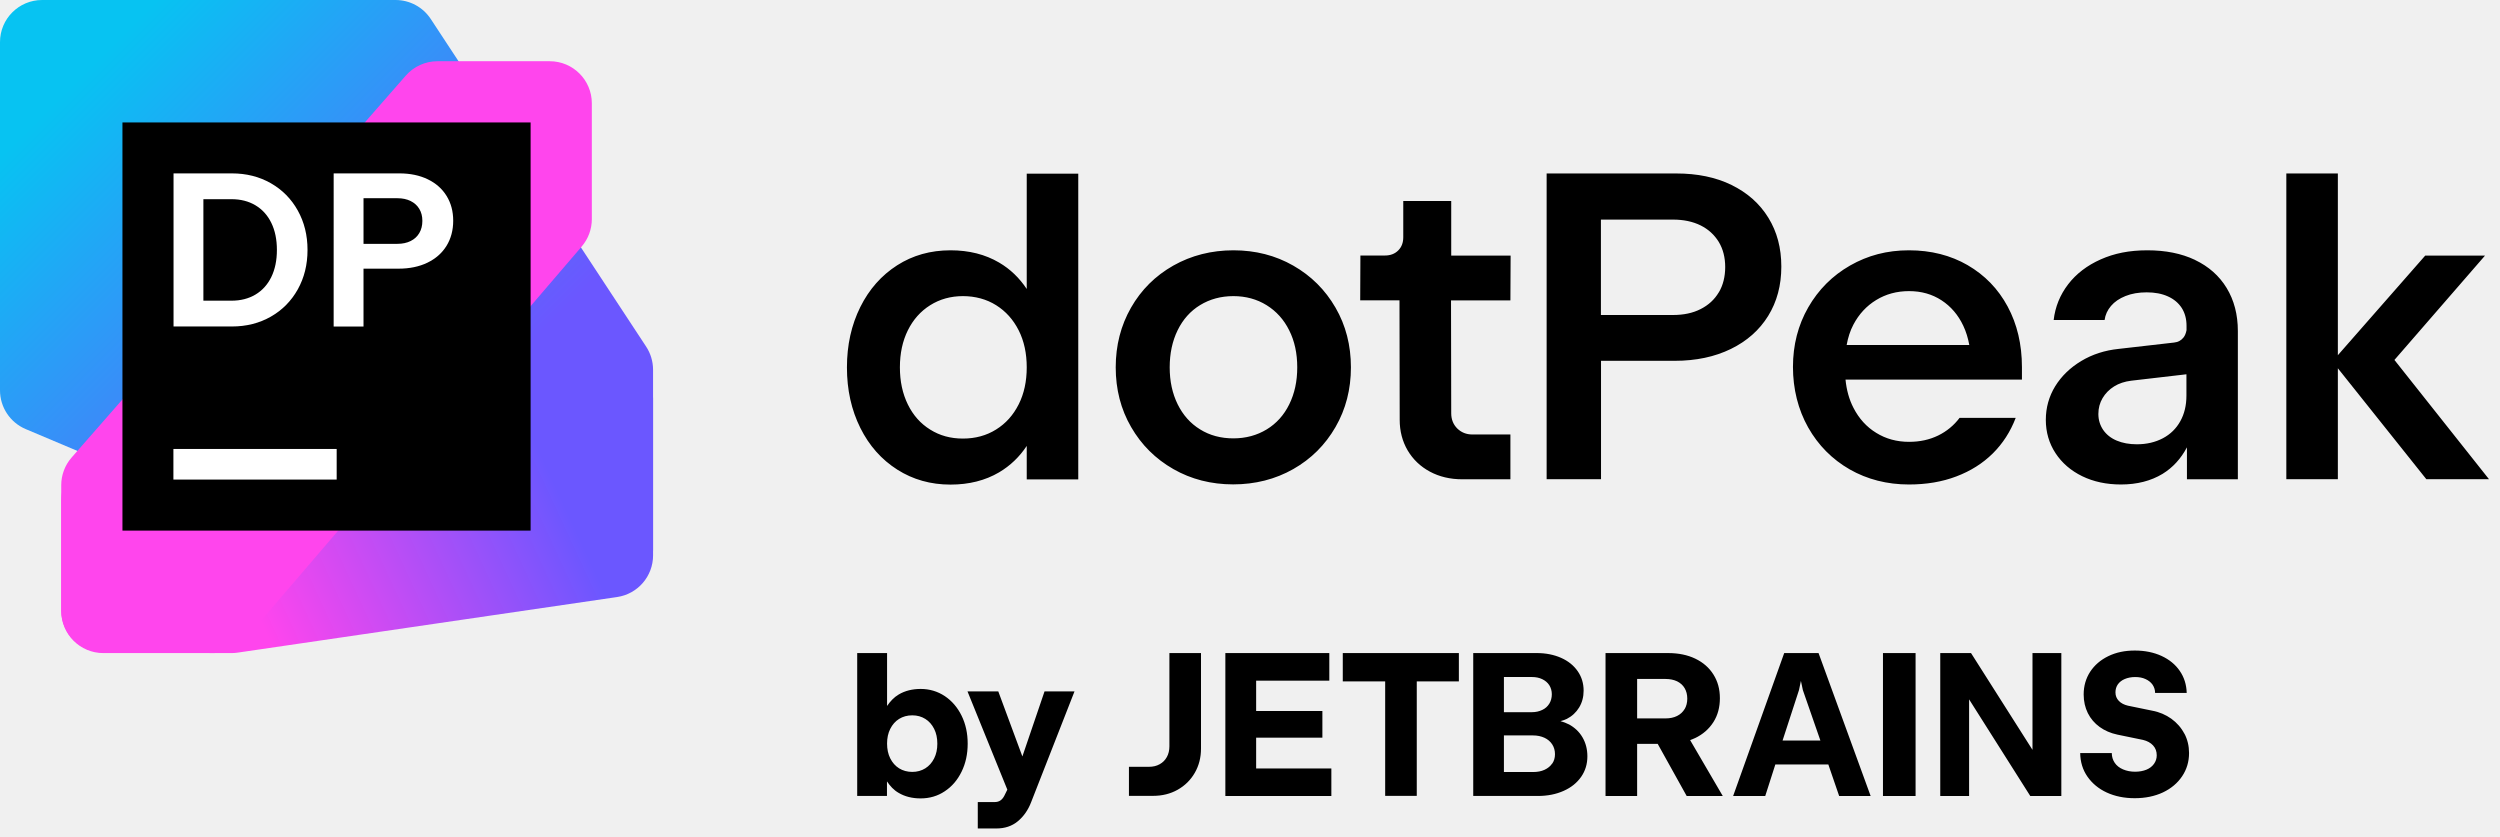
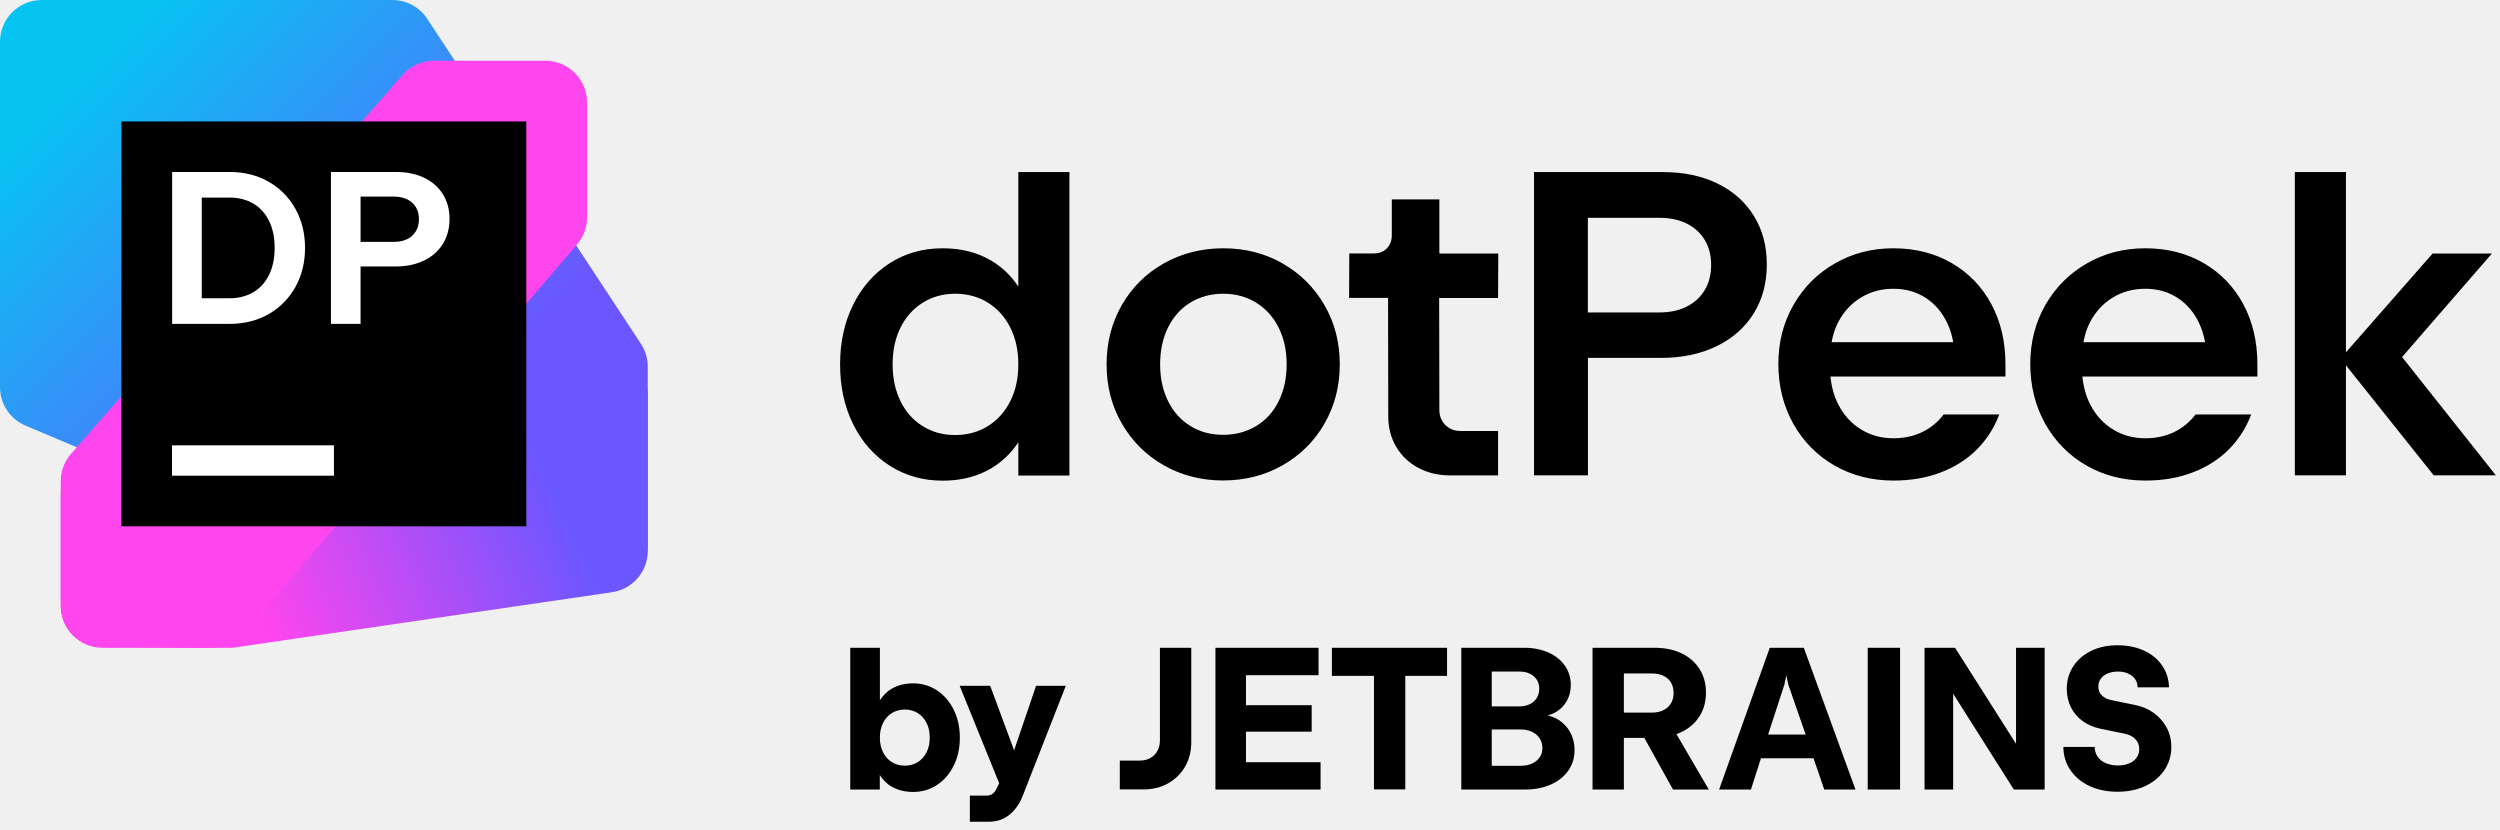
- <svg xmlns="http://www.w3.org/2000/svg" width="245" height="82" fill="none" viewBox="0 0 245 82">
+ <svg xmlns="http://www.w3.org/2000/svg" width="247" height="82" fill="none" viewBox="0 0 247 82">
  <defs>
-     <linearGradient id="a" x1="59.932" x2="1.337" y1="59.676" y2="1.079" gradientUnits="userSpaceOnUse">
+     <linearGradient id="d_peek_gr_a" x1="59.932" x2="1.337" y1="59.676" y2="1.079" gradientUnits="userSpaceOnUse">
      <stop offset=".29" stop-color="#6B57FF" />
      <stop offset=".89" stop-color="#07C3F2" />
    </linearGradient>
-     <linearGradient id="b" x1="7.671" x2="61.126" y1="64.392" y2="39.609" gradientUnits="userSpaceOnUse">
+     <linearGradient id="d_peek_gr_b" x1="7.671" x2="61.126" y1="64.392" y2="39.609" gradientUnits="userSpaceOnUse">
      <stop offset=".3" stop-color="#FF45ED" />
      <stop offset=".84" stop-color="#6B57FF" />
    </linearGradient>
  </defs>
-   <path fill="#000" fill-rule="evenodd" d="M97.91 25.73c1.1.64 2 1.52 2.71 2.59v-11.3h5.05v29.96h-5.05V43.7c-.71 1.07-1.61 1.94-2.71 2.59-1.36.8-2.95 1.2-4.76 1.2-1.94 0-3.68-.49-5.22-1.47-1.54-.98-2.75-2.34-3.62-4.09-.87-1.75-1.31-3.72-1.31-5.92 0-2.2.44-4.17 1.31-5.92.87-1.75 2.08-3.11 3.61-4.09 1.53-.98 3.27-1.47 5.23-1.47 1.81 0 3.4.4 4.76 1.2Zm-.29 16.36c.95-.59 1.68-1.41 2.21-2.46s.79-2.26.79-3.63-.26-2.58-.79-3.63c-.53-1.05-1.27-1.87-2.21-2.46-.94-.59-2.05-.89-3.25-.89-1.2 0-2.27.3-3.21.89-.94.59-1.67 1.41-2.19 2.46s-.78 2.26-.78 3.63.26 2.58.78 3.64 1.25 1.88 2.19 2.46c.94.59 1.99.88 3.21.88s2.31-.3 3.25-.89Zm23.26-17.56c2.15 0 4.11.5 5.86 1.5s3.13 2.37 4.14 4.12c1.01 1.74 1.51 3.7 1.51 5.85 0 2.15-.5 4.1-1.51 5.85s-2.38 3.12-4.14 4.12c-1.76 1-3.74 1.5-5.89 1.5-2.15 0-4.11-.5-5.86-1.5s-3.13-2.37-4.14-4.12c-1.01-1.74-1.51-3.7-1.51-5.85 0-2.15.5-4.1 1.5-5.85s2.38-3.12 4.14-4.12c1.77-1 3.75-1.5 5.9-1.5Zm3.26 17.55c.95-.58 1.69-1.4 2.21-2.46s.78-2.25.78-3.62-.26-2.58-.79-3.63c-.52-1.05-1.26-1.87-2.21-2.46-.95-.59-2.04-.89-3.26-.89-1.22 0-2.31.3-3.26.88-.95.58-1.68 1.4-2.2 2.46-.52 1.06-.78 2.28-.78 3.64 0 1.36.26 2.56.78 3.62.52 1.05 1.25 1.88 2.2 2.46.94.59 2.04.88 3.26.88 1.22 0 2.32-.3 3.27-.88Zm13.38-22.38h4.7v5.35h5.82l-.02 4.39h-5.82l.02 11.06c0 .6.2 1.1.59 1.49.4.39.89.59 1.49.59h3.72v4.39h-4.73c-1.17 0-2.23-.25-3.16-.75-.93-.5-1.66-1.2-2.18-2.08-.52-.89-.78-1.89-.78-3l-.02-11.71h-3.85l.02-4.39h2.4c.55 0 .98-.17 1.31-.5.33-.33.49-.76.49-1.29V19.7Zm26.76-2.7c2.06 0 3.86.37 5.42 1.13h-.01c1.56.76 2.76 1.83 3.61 3.21.85 1.38 1.27 2.96 1.27 4.79s-.43 3.44-1.29 4.83c-.86 1.39-2.08 2.47-3.66 3.24s-3.41 1.16-5.51 1.16h-7.21v11.6h-5.33V17h12.71Zm2.38 13.29c.77-.39 1.36-.93 1.78-1.64v.01c.42-.7.63-1.55.63-2.49 0-.94-.21-1.76-.63-2.46-.43-.7-1.02-1.24-1.78-1.62-.77-.38-1.67-.57-2.71-.57h-7.06v9.35h7.06c1.04 0 1.95-.19 2.71-.58Zm20.42-5.76c2.16 0 4.08.49 5.76 1.46l-.02-.01c1.69.98 3 2.33 3.93 4.06.93 1.73 1.4 3.71 1.4 5.94v1.22h-17.29c.1 1.01.35 1.94.78 2.77.54 1.05 1.28 1.87 2.23 2.45.95.59 2.02.88 3.22.88 1.06 0 2.01-.21 2.85-.62.84-.41 1.54-.99 2.1-1.73h5.5c-.52 1.36-1.27 2.52-2.25 3.49-.98.97-2.17 1.72-3.57 2.25-1.39.53-2.94.79-4.64.79-2.15 0-4.09-.5-5.81-1.48-1.72-.99-3.08-2.36-4.07-4.11-.99-1.76-1.49-3.78-1.49-5.93s.5-4.1 1.5-5.84c1-1.74 2.37-3.11 4.1-4.1 1.74-.99 3.61-1.49 5.77-1.49Zm-6.108 9.28h12.018c-.12-.67-.31-1.3-.59-1.89-.5-1.06-1.21-1.89-2.13-2.49-.92-.6-1.98-.9-3.18-.9-1.2 0-2.27.29-3.22.87-.95.58-1.69 1.38-2.23 2.4-.328.617-.538 1.294-.668 2.01Zm29.468-9.28c1.79 0 3.34.31 4.67.94l.01.01c1.32.63 2.36 1.54 3.09 2.74.73 1.2 1.1 2.61 1.1 4.22v14.53h-4.99v-3.13c-.59 1.11-1.38 1.98-2.39 2.6-1.14.69-2.5 1.04-4.08 1.04-1.41 0-2.68-.27-3.79-.81-1.11-.54-1.99-1.3-2.62-2.26-.63-.96-.95-2.06-.95-3.26 0-1.2.31-2.3.92-3.3.62-1 1.47-1.82 2.55-2.47 1.08-.65 2.31-1.05 3.68-1.19l5.42-.62c.38-.04.69-.2.92-.49.15-.18.24-.43.3-.72v-.44c0-.67-.16-1.25-.47-1.74-.32-.49-.77-.87-1.35-1.13-.59-.27-1.29-.4-2.08-.4s-1.48.12-2.08.36c-.6.24-1.07.56-1.42.97-.35.41-.56.87-.63 1.38h-4.99c.15-1.3.63-2.47 1.42-3.5.79-1.03 1.86-1.85 3.19-2.44 1.33-.59 2.78-.89 4.57-.89Zm3.23 16.75c.4-.72.6-1.55.6-2.51v-2.09l-5.42.63c-.63.08-1.19.26-1.67.56-.48.3-.86.69-1.13 1.15-.27.46-.41.97-.41 1.55 0 .58.16 1.1.47 1.56.32.46.76.81 1.33 1.05.57.24 1.23.36 1.97.36.96 0 1.81-.2 2.55-.59.74-.39 1.31-.95 1.71-1.67Zm20.984-6.005L243.53 25.05h-5.86l-8.56 9.76V17h-5.05v29.96h5.05V36.09l8.67 10.87h6.14l-9.266-11.685ZM90.229 67.516c.869 0 1.658.24 2.357.699.699.469 1.249 1.109 1.648 1.918.4.809.599 1.728.599 2.747 0 1.019-.2 1.938-.599 2.747-.4.819-.949 1.458-1.648 1.918-.699.469-1.488.699-2.367.699-.819 0-1.538-.18-2.147-.539-.479-.27-.839-.669-1.149-1.129v1.428h-2.917v-14.004h2.927v5.184c.31-.45.669-.849 1.149-1.129.609-.36 1.329-.539 2.147-.539Zm.45 7.781c.37-.23.659-.559.869-.979s.31-.889.31-1.438c0-.549-.1-1.029-.31-1.448s-.499-.749-.869-.979c-.37-.23-.789-.35-1.278-.35-.489 0-.919.12-1.289.35-.369.23-.659.559-.869.979-.21.419-.31.889-.31 1.438 0 .549.1 1.029.31 1.448.21.419.499.749.869.979.37.23.809.35 1.289.35.479 0 .909-.12 1.278-.35Zm7.152-7.541 2.357 6.363h.01l2.167-6.363h2.937l-4.255 10.867c-.3.779-.739 1.398-1.309 1.868-.569.469-1.268.699-2.088.699h-1.828v-2.587h1.638c.23 0 .419-.05.569-.15.15-.1.28-.25.39-.459l.3-.609-3.905-9.629h3.017Zm16.521 6.433c.169-.31.249-.659.249-1.049v-9.139h3.097v9.359c0 .879-.2 1.668-.61 2.377-.409.709-.968 1.258-1.678 1.658-.709.4-1.518.599-2.407.599h-2.367v-2.847h1.958c.399 0 .749-.08 1.048-.25.31-.17.54-.4.71-.709Zm15.242-1.898h-6.492v3.017h7.371v2.697h-10.388v-14.004h10.188v2.707h-7.171v2.967h6.492v2.617Zm6.153-5.514h-4.155v-2.777h11.377v2.777h-4.126v11.217h-3.096V66.776Zm17.18 3.896c.29.08.56.18.809.31h.01c.57.31 1.019.729 1.339 1.278.319.549.479 1.169.479 1.858 0 .749-.199 1.418-.609 2.008-.41.589-.979 1.049-1.718 1.378-.739.33-1.578.499-2.517.499h-6.343v-14.004h6.223c.889 0 1.688.16 2.387.469.699.31 1.239.749 1.628 1.308.39.559.58 1.199.58 1.908 0 .619-.15 1.169-.44 1.648-.289.479-.699.859-1.208 1.119-.18.094-.386.153-.585.21l-.035.01Zm-2.796-4.325h-2.747v3.446h2.747c.379 0 .719-.08 1.008-.22.3-.14.52-.34.69-.609.169-.27.249-.589.249-.929 0-.34-.09-.639-.249-.889-.17-.26-.4-.45-.69-.589-.289-.14-.629-.21-1.008-.21Zm1.238 9.09c.32-.15.569-.35.749-.619v.02c.18-.27.27-.569.27-.929 0-.36-.09-.679-.27-.959-.18-.28-.439-.499-.759-.649-.33-.15-.699-.23-1.109-.23h-2.866v3.586h2.866c.42 0 .799-.07 1.119-.22Zm16.541-4.665c-.429.669-1.029 1.199-1.808 1.568h-.01c-.14.07-.299.13-.459.19l3.196 5.474h-3.536l-2.837-5.104h-2.017v5.104h-3.097v-14.004h6.133c1.009 0 1.898.18 2.667.549.769.37 1.359.889 1.778 1.558.42.669.629 1.428.629 2.317 0 .889-.209 1.678-.639 2.347Zm-3.556-.609c.32-.16.57-.39.739-.679v.01c.17-.29.26-.629.26-1.029 0-.4-.09-.739-.26-1.029-.169-.29-.419-.509-.739-.669-.319-.15-.699-.23-1.128-.23h-2.787v3.866h2.787c.429 0 .809-.08 1.128-.24Zm5.494 7.841 5.004-14.004h3.366l5.104 14.004h-3.086l-1.059-3.087h-5.194l-.989 3.087h-3.146Zm6.453-10.378-1.609 4.944h3.706l-1.718-4.944-.19-.899-.189.899Zm11.426 10.378h-3.196v-14.004h3.196v14.004Zm5.434-14.004 6.013 9.469h.01v-9.469h2.827v14.004h-3.046l-5.994-9.469v9.469h-2.826v-14.004h3.016Zm19.628 6.433c.549.4.979.889 1.278 1.468v-.02c.31.589.46 1.229.46 1.918 0 .849-.23 1.608-.68 2.277-.449.669-1.078 1.199-1.877 1.578-.809.38-1.738.569-2.767.569s-1.948-.19-2.747-.559c-.799-.369-1.428-.899-1.888-1.558-.459-.659-.699-1.438-.709-2.307h3.096c0 .36.1.679.29.959.19.28.459.489.809.639.35.15.749.23 1.179.23.429 0 .799-.07 1.118-.2.32-.13.56-.32.74-.569.179-.25.269-.529.269-.839 0-.39-.12-.709-.359-.969-.24-.26-.57-.44-.979-.539l-2.517-.519c-.66-.14-1.239-.39-1.738-.749-.5-.36-.889-.819-1.159-1.358-.27-.549-.409-1.159-.409-1.828 0-.839.219-1.578.639-2.228.429-.649 1.019-1.159 1.778-1.528.759-.37 1.618-.549 2.597-.549.979 0 1.858.18 2.617.529.759.35 1.358.839 1.788 1.468.429.619.659 1.349.679 2.158H211.2c0-.3-.089-.569-.249-.809-.17-.24-.4-.42-.689-.549-.29-.14-.64-.2-1.019-.2-.38 0-.719.07-1.009.19-.29.12-.52.3-.679.519-.16.23-.24.489-.24.789 0 .34.11.609.33.839.219.23.519.38.889.469l2.377.489c.709.13 1.328.4 1.878.789Z" clip-rule="evenodd" />
-   <path fill="url(#a)" d="M0 4.125v34.127c0 1.658.993 3.155 2.521 3.8L39.942 57.85c.518.219 1.076.329 1.638.324l18.329-.15c2.265-.019 4.091-1.86 4.091-4.125V36.234c0-.806-.236-1.593-.678-2.266L42.213 1.859C41.45.699 40.155 0 38.766 0H4.125C1.847 0 0 1.847 0 4.125Z" />
-   <path fill="url(#b)" d="M6 49.015v10.862c0 2.278 1.847 4.125 4.125 4.125h12.566c.2 0 .4-.014.598-.044L60.474 58.51c2.026-.297 3.527-2.034 3.527-4.081V39.031c0-2.279-1.847-4.126-4.126-4.125l-18.504.004c-.426 0-.849.066-1.254.196L8.871 45.085c-1.709.546-2.87 2.135-2.87 3.929L6 49.015Z" />
+   <path fill="#000" fill-rule="evenodd" d="M97.9 25.73c1.1.64 2 1.51 2.71 2.59V17h5.05v29.98h-5.05V43.7c-.71 1.07-1.61 1.94-2.71 2.59-1.36.8-2.95 1.2-4.76 1.2-1.94 0-3.68-.49-5.22-1.47-1.54-.98-2.75-2.34-3.62-4.09-.87-1.75-1.3-3.72-1.3-5.92 0-2.2.43-4.17 1.3-5.92.87-1.75 2.08-3.11 3.61-4.09 1.53-.98 3.28-1.47 5.23-1.47 1.81 0 3.4.4 4.76 1.2Zm-.28 16.36c.94-.59 1.67-1.41 2.2-2.46.53-1.05.79-2.26.79-3.63s-.26-2.58-.79-3.63c-.52-1.05-1.26-1.87-2.2-2.46-.94-.59-2.05-.89-3.25-.89-1.2 0-2.27.3-3.21.89-.94.59-1.67 1.41-2.19 2.46s-.78 2.26-.78 3.63.26 2.58.78 3.64 1.25 1.88 2.19 2.46c.94.59 1.99.88 3.21.88s2.31-.3 3.25-.89Zm23.25-17.56c2.15 0 4.11.5 5.86 1.5h-.01c1.75 1 3.13 2.37 4.14 4.12 1.01 1.74 1.51 3.7 1.51 5.85 0 2.15-.5 4.1-1.51 5.85-1 1.75-2.39 3.12-4.14 4.12-1.75 1-3.73 1.5-5.88 1.5s-4.11-.5-5.86-1.5-3.13-2.37-4.14-4.12c-1.01-1.74-1.51-3.7-1.51-5.85 0-2.15.5-4.1 1.5-5.85s2.38-3.12 4.14-4.12c1.77-1 3.75-1.5 5.9-1.5Zm3.26 17.55c.95-.58 1.69-1.4 2.21-2.46s.78-2.25.78-3.62-.26-2.58-.79-3.63c-.52-1.05-1.26-1.87-2.21-2.46-.95-.59-2.04-.89-3.26-.89-1.22 0-2.31.3-3.26.88-.94.58-1.68 1.4-2.2 2.46-.52 1.06-.78 2.28-.78 3.64 0 1.36.26 2.56.78 3.62.52 1.05 1.25 1.88 2.2 2.46.94.59 2.04.88 3.26.88 1.22 0 2.31-.3 3.27-.88Zm13.38-22.38h4.7v5.35h5.82l-.02 4.39h-5.82l.02 11.06c0 .6.2 1.1.59 1.49.39.39.89.59 1.49.59h3.72v4.39h-4.73c-1.17 0-2.23-.25-3.16-.75-.93-.5-1.66-1.2-2.18-2.08-.52-.89-.78-1.89-.78-3l-.02-11.71h-3.85l.02-4.39h2.4c.55 0 .98-.16 1.31-.5.32-.33.49-.76.49-1.29V19.7Zm26.76-2.7c2.05 0 3.86.37 5.41 1.13 1.56.76 2.76 1.83 3.61 3.21.85 1.38 1.27 2.96 1.27 4.79s-.43 3.44-1.29 4.83c-.86 1.39-2.08 2.47-3.66 3.24s-3.41 1.16-5.51 1.16h-7.21v11.6h-5.33V17h12.71Zm2.38 13.29c.77-.39 1.36-.93 1.78-1.64v.01c.42-.7.63-1.55.63-2.49 0-.94-.21-1.76-.63-2.46-.42-.7-1.02-1.24-1.78-1.62-.77-.38-1.67-.57-2.71-.57h-7.06v9.35h7.06c1.04 0 1.94-.19 2.71-.58Zm20.42-5.76c2.16 0 4.08.49 5.76 1.46l-.02-.01c1.69.98 3 2.33 3.93 4.06.93 1.73 1.4 3.71 1.4 5.94v1.22h-17.29c.1 1.01.35 1.94.78 2.77.54 1.05 1.28 1.87 2.23 2.45.95.59 2.02.88 3.22.88 1.06 0 2.01-.21 2.85-.62.85-.41 1.54-.99 2.1-1.73h5.5c-.52 1.36-1.27 2.52-2.25 3.49-.98.97-2.17 1.72-3.57 2.25-1.39.53-2.94.79-4.64.79-2.15 0-4.09-.5-5.81-1.48-1.72-.99-3.08-2.36-4.07-4.11-.99-1.76-1.49-3.78-1.49-5.93s.5-4.1 1.5-5.84c1-1.74 2.36-3.11 4.1-4.1 1.74-.99 3.61-1.49 5.77-1.49Zm-6.108 9.28h12.018c-.12-.67-.31-1.3-.59-1.89-.5-1.06-1.21-1.89-2.13-2.49-.92-.6-1.98-.9-3.18-.9-1.2 0-2.27.29-3.22.87-.95.58-1.69 1.38-2.23 2.4-.328.617-.538 1.294-.668 2.01Zm30.998-9.28c2.16 0 4.08.49 5.76 1.46l-.02-.01c1.69.98 3 2.33 3.93 4.06.93 1.73 1.4 3.71 1.4 5.94v1.22h-17.29c.1 1.01.35 1.94.78 2.77.54 1.05 1.28 1.87 2.23 2.45.95.59 2.02.88 3.22.88 1.06 0 2.01-.21 2.85-.62.84-.41 1.54-.99 2.1-1.73h5.5c-.52 1.36-1.27 2.52-2.25 3.49-.98.97-2.17 1.72-3.57 2.25-1.39.53-2.94.79-4.64.79-2.15 0-4.09-.5-5.81-1.48-1.72-.99-3.08-2.36-4.07-4.11-.99-1.76-1.49-3.78-1.49-5.93s.5-4.1 1.5-5.84c1-1.74 2.37-3.11 4.1-4.1 1.74-.99 3.61-1.49 5.77-1.49Zm-6.118 9.28h12.018c-.12-.67-.31-1.3-.59-1.89-.5-1.06-1.21-1.89-2.13-2.49-.92-.6-1.98-.9-3.18-.9-1.2 0-2.27.29-3.22.87-.95.58-1.69 1.38-2.23 2.4-.328.617-.538 1.294-.668 2.01Zm31.482 1.465L246.2 25.05h-5.86l-8.56 9.76V17h-5.05v29.96h5.05V36.09l8.67 10.87h6.14l-9.266-11.685ZM90.229 67.516c.869 0 1.658.24 2.357.699.699.469 1.249 1.109 1.648 1.918.4.809.599 1.728.599 2.747 0 1.019-.2 1.938-.599 2.747-.4.819-.949 1.458-1.648 1.918-.699.469-1.488.699-2.367.699-.819 0-1.538-.18-2.147-.539-.479-.27-.839-.669-1.149-1.129v1.428h-2.917v-14.004h2.927v5.184c.31-.45.669-.849 1.149-1.129.609-.36 1.329-.539 2.147-.539Zm.45 7.781c.37-.23.659-.559.869-.979s.31-.889.31-1.438c0-.549-.1-1.029-.31-1.448s-.499-.749-.869-.979c-.37-.23-.789-.35-1.278-.35-.489 0-.919.12-1.289.35-.369.23-.659.559-.869.979-.21.419-.31.889-.31 1.438 0 .549.1 1.029.31 1.448.21.419.499.749.869.979.37.23.809.35 1.289.35.479 0 .909-.12 1.278-.35Zm7.152-7.541 2.357 6.363h.01l2.167-6.363h2.937l-4.255 10.867c-.3.779-.739 1.398-1.309 1.868-.569.469-1.268.699-2.088.699h-1.828v-2.587h1.638c.23 0 .419-.05.569-.15.15-.1.28-.25.39-.459l.3-.609-3.905-9.629h3.017Zm16.521 6.433c.169-.31.249-.659.249-1.049v-9.139h3.097v9.359c0 .879-.2 1.668-.61 2.377-.409.709-.968 1.258-1.678 1.658-.709.4-1.518.599-2.407.599h-2.367v-2.847h1.958c.399 0 .749-.08 1.048-.25.31-.17.54-.4.71-.709Zm15.242-1.898h-6.492v3.017h7.371v2.697h-10.388v-14.004h10.188v2.707h-7.171v2.967h6.492v2.617Zm6.153-5.514h-4.155v-2.777h11.377v2.777h-4.126v11.217h-3.096V66.776Zm17.18 3.896c.29.08.56.18.809.31h.01c.57.31 1.019.729 1.339 1.278.319.549.479 1.169.479 1.858 0 .749-.199 1.418-.609 2.008-.41.589-.979 1.049-1.718 1.378-.739.33-1.578.499-2.517.499h-6.343v-14.004h6.223c.889 0 1.688.16 2.387.469.699.31 1.239.749 1.628 1.308.39.559.58 1.199.58 1.908 0 .619-.15 1.169-.44 1.648-.289.479-.699.859-1.208 1.119-.18.094-.386.153-.585.21l-.035.01Zm-2.796-4.325h-2.747v3.446h2.747c.379 0 .719-.08 1.008-.22.3-.14.52-.34.69-.609.169-.27.249-.589.249-.929 0-.34-.09-.639-.249-.889-.17-.26-.4-.45-.69-.589-.289-.14-.629-.21-1.008-.21Zm1.238 9.09c.32-.15.569-.35.749-.619v.02c.18-.27.27-.569.27-.929 0-.36-.09-.679-.27-.959-.18-.28-.439-.499-.759-.649-.33-.15-.699-.23-1.109-.23h-2.866v3.586h2.866c.42 0 .799-.07 1.119-.22Zm16.541-4.665c-.429.669-1.029 1.199-1.808 1.568h-.01c-.14.07-.299.13-.459.19l3.196 5.474h-3.536l-2.837-5.104h-2.017v5.104h-3.097v-14.004h6.133c1.009 0 1.898.18 2.667.549.769.37 1.359.889 1.778 1.558.42.669.629 1.428.629 2.317 0 .889-.209 1.678-.639 2.347Zm-3.556-.609c.32-.16.57-.39.739-.679v.01c.17-.29.26-.629.26-1.029 0-.4-.09-.739-.26-1.029-.169-.29-.419-.509-.739-.669-.319-.15-.699-.23-1.128-.23h-2.787v3.866h2.787c.429 0 .809-.08 1.128-.24Zm5.494 7.841 5.004-14.004h3.366l5.104 14.004h-3.086l-1.059-3.087h-5.194l-.989 3.087h-3.146Zm6.453-10.378-1.609 4.944h3.706l-1.718-4.944-.19-.899-.189.899Zm11.426 10.378h-3.196v-14.004h3.196v14.004Zm5.434-14.004 6.013 9.469h.01v-9.469h2.827v14.004h-3.046l-5.994-9.469v9.469h-2.826v-14.004h3.016Zm19.628 6.433c.549.4.979.889 1.278 1.468v-.02c.31.589.46 1.229.46 1.918 0 .849-.23 1.608-.68 2.277-.449.669-1.078 1.199-1.877 1.578-.809.38-1.738.569-2.767.569s-1.948-.19-2.747-.559c-.799-.369-1.428-.899-1.888-1.558-.459-.659-.699-1.438-.709-2.307h3.096c0 .36.1.679.29.959.19.28.459.489.809.639.35.15.749.23 1.179.23.429 0 .799-.07 1.118-.2.32-.13.56-.32.74-.569.179-.25.269-.529.269-.839 0-.39-.12-.709-.359-.969-.24-.26-.57-.44-.979-.539l-2.517-.519c-.66-.14-1.239-.39-1.738-.749-.5-.36-.889-.819-1.159-1.358-.27-.549-.409-1.159-.409-1.828 0-.839.219-1.578.639-2.228.429-.649 1.019-1.159 1.778-1.528.759-.37 1.618-.549 2.597-.549.979 0 1.858.18 2.617.529.759.35 1.358.839 1.788 1.468.429.619.659 1.349.679 2.158H211.2c0-.3-.089-.569-.249-.809-.17-.24-.4-.42-.689-.549-.29-.14-.64-.2-1.019-.2-.38 0-.719.07-1.009.19-.29.12-.52.3-.679.519-.16.23-.24.489-.24.789 0 .34.11.609.33.839.219.23.519.38.889.469l2.377.489c.709.13 1.328.4 1.878.789Z" clip-rule="evenodd" />
+   <path fill="url(#d_peek_gr_a)" d="M0 4.125v34.127c0 1.658.993 3.155 2.521 3.8L39.942 57.85c.518.219 1.076.329 1.638.324l18.329-.15c2.265-.019 4.091-1.86 4.091-4.125V36.234c0-.806-.236-1.593-.678-2.266L42.213 1.859C41.45.699 40.155 0 38.766 0H4.125C1.847 0 0 1.847 0 4.125Z" />
+   <path fill="url(#d_peek_gr_b)" d="M6 49.015v10.862c0 2.278 1.847 4.125 4.125 4.125h12.566c.2 0 .4-.014.598-.044L60.474 58.51c2.026-.297 3.527-2.034 3.527-4.081V39.031c0-2.279-1.847-4.126-4.126-4.125l-18.504.004c-.426 0-.849.066-1.254.196L8.871 45.085c-1.709.546-2.87 2.135-2.87 3.929L6 49.015Z" />
  <path fill="#FF45ED" d="M6 47.55v12.259c0 2.304 1.887 4.161 4.191 4.124L20.999 64c1.181-.019 2.532-.786 3.301-1.683l32.707-38.158c.641-.748.993-1.7.993-2.684V10.125C58 7.847 56.153 6 53.875 6H42.872c-1.189 0-2.321.514-3.104 1.409L7.021 44.834C6.362 45.586 6 46.551 6 47.55Z" />
  <path fill="#000" d="M52 12H12v40h40V12Z" />
  <path fill="#fff" fill-rule="evenodd" d="M17.007 16.992H22.72c1.422 0 2.696.321 3.821.964 1.126.643 2.006 1.534 2.642 2.674.636 1.14.954 2.428.954 3.864 0 1.437-.318 2.724-.954 3.864-.636 1.14-1.517 2.031-2.642 2.674-1.126.643-2.399.964-3.821.964h-5.713V16.992Zm8.028 11.876c.672-.4 1.19-.974 1.554-1.721.364-.747.547-1.631.547-2.653 0-1.022-.182-1.906-.547-2.653-.364-.747-.882-1.32-1.554-1.721-.672-.4-1.454-.6-2.348-.6h-2.755v9.947h2.755c.893 0 1.676-.199 2.348-.599Z" clip-rule="evenodd" />
  <path fill="#fff" d="M32.994 43.998h-16v3h16v-3Z" />
  <path fill="#fff" fill-rule="evenodd" d="M39.141 16.992h-6.442l-.001 15.007h2.926v-5.67h3.43c1.079 0 2.022-.195 2.83-.584.807-.39 1.431-.938 1.871-1.646.439-.708.659-1.544.659-2.466 0-.922-.216-1.732-.649-2.433-.432-.701-1.047-1.244-1.844-1.629-.797-.386-1.724-.579-2.781-.579Zm1.951 5.848c-.2.339-.484.6-.852.782-.368.182-.799.274-1.292.274h-3.323v-4.47h3.323c.493 0 .924.091 1.292.273.367.182.652.439.852.772.2.333.3.716.3 1.174 0 .458-.1.856-.3 1.195Z" clip-rule="evenodd" />
</svg>
